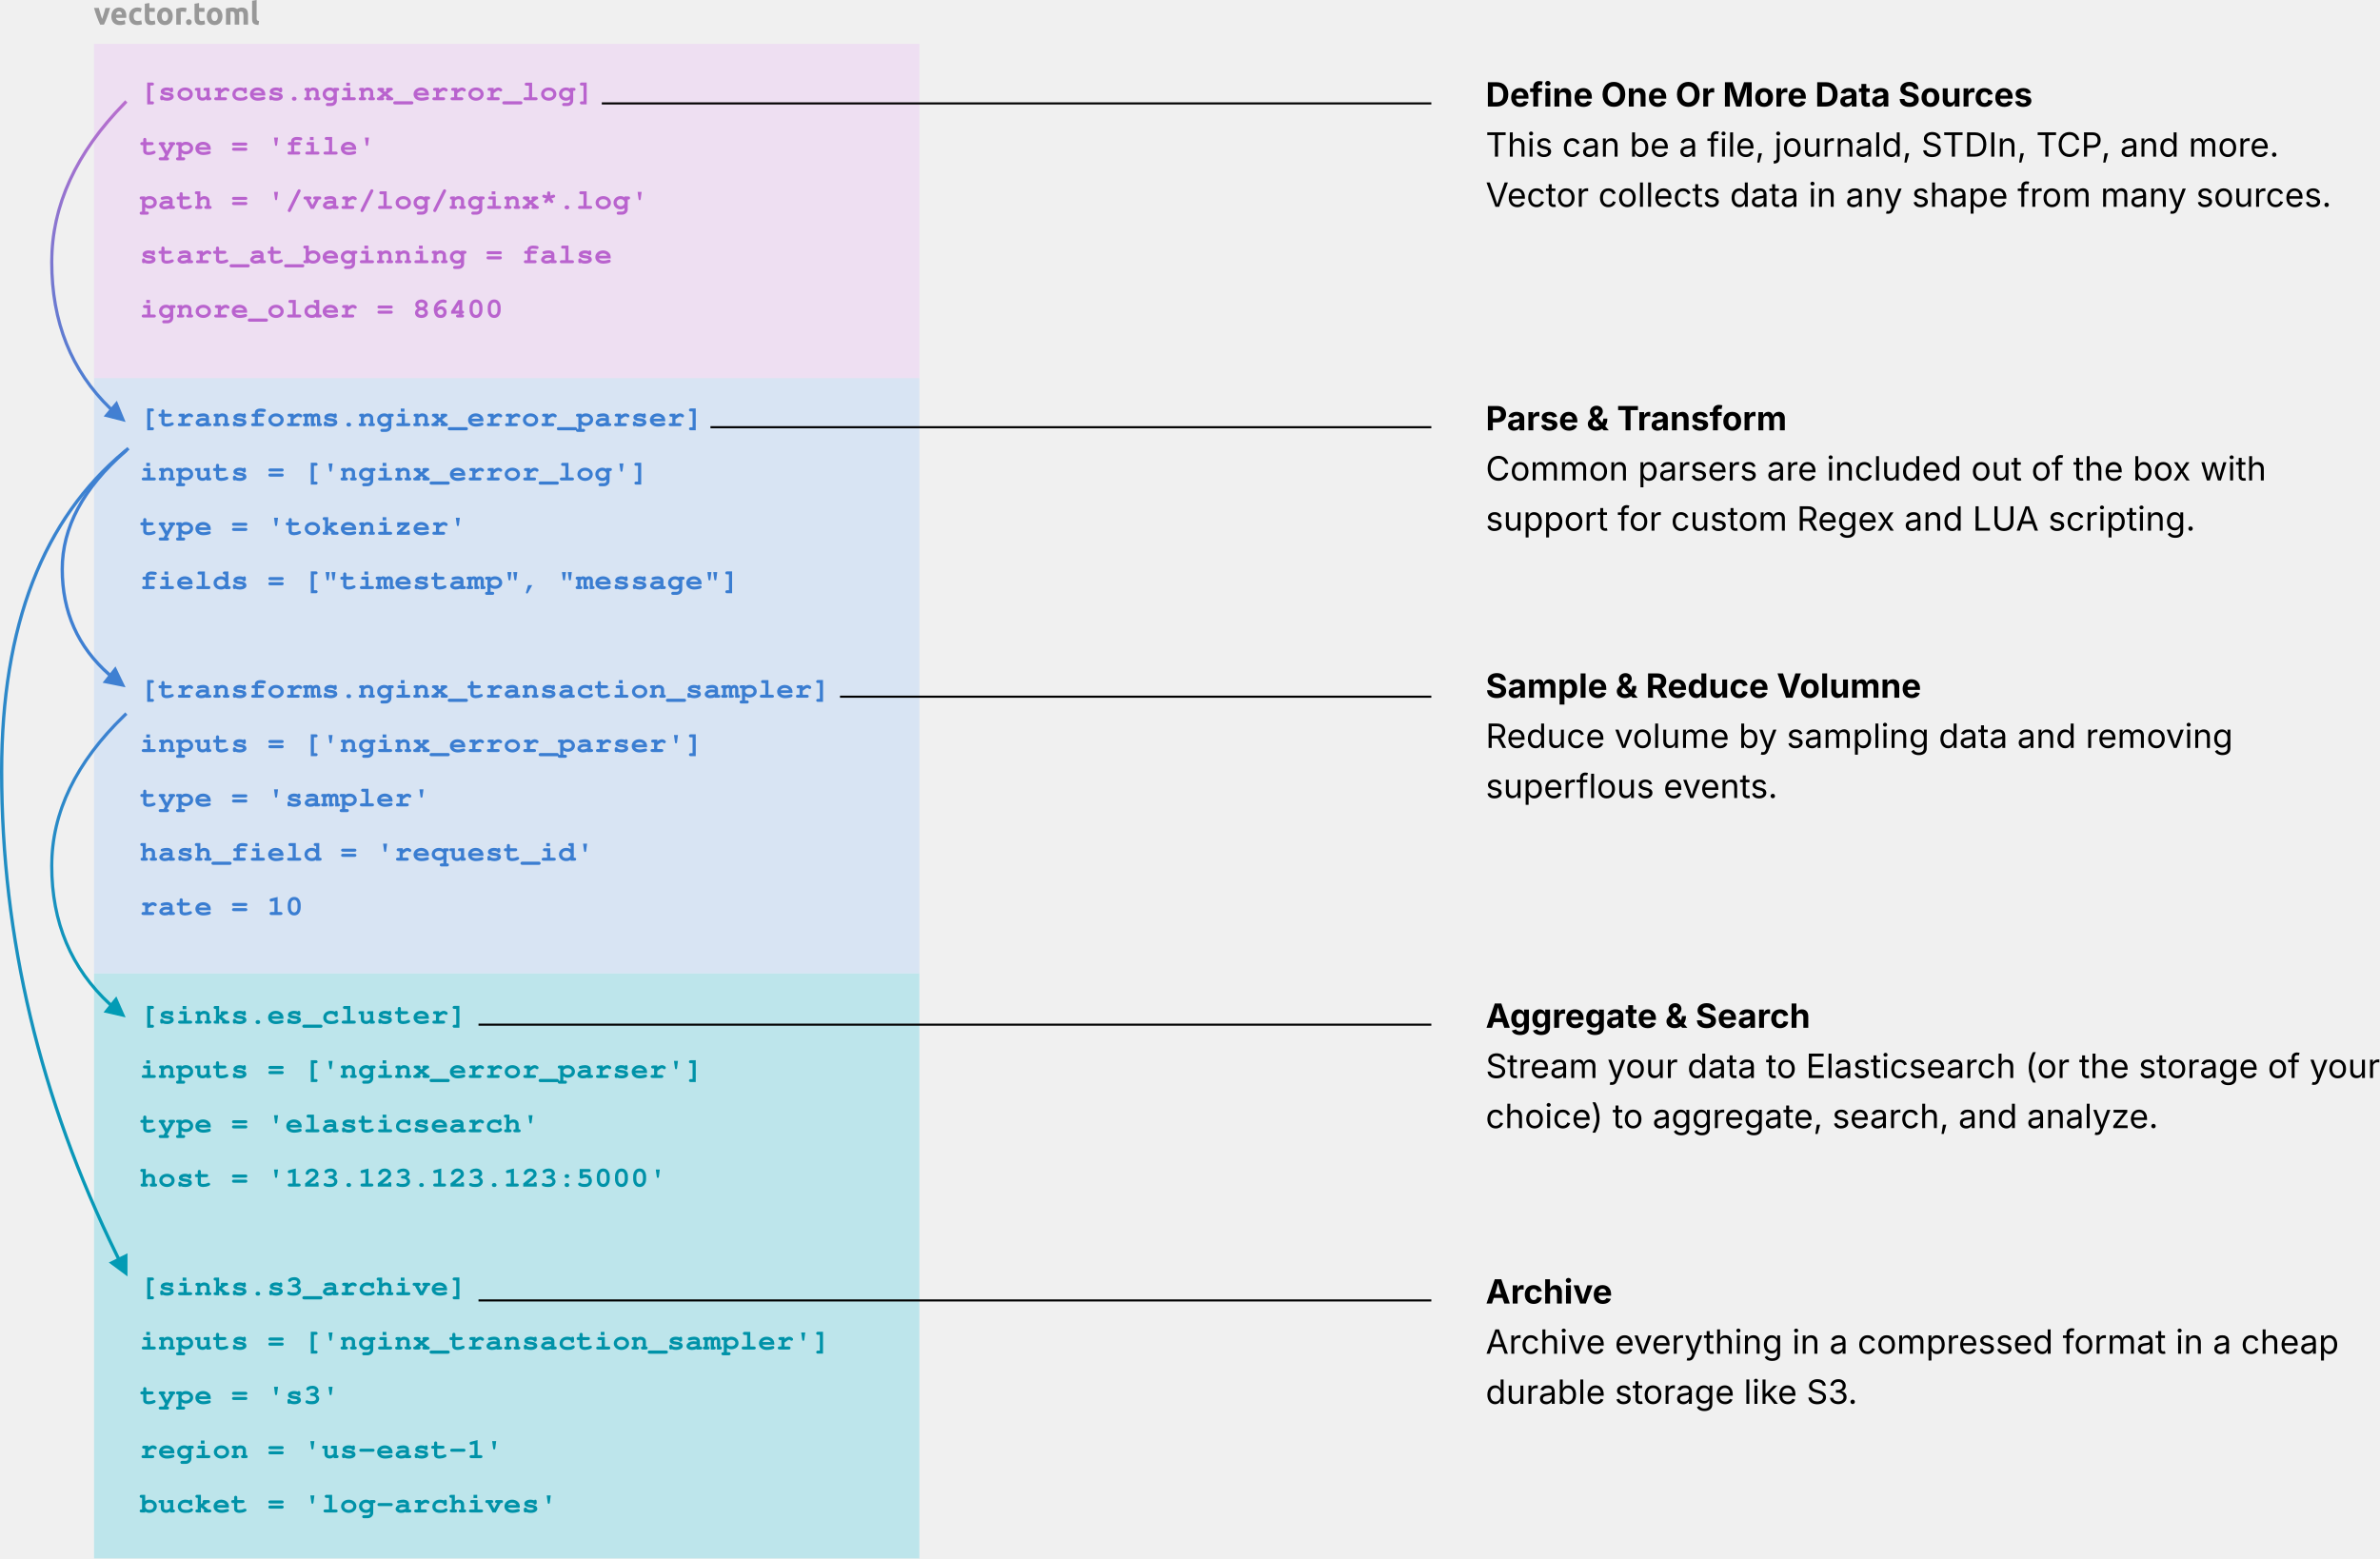
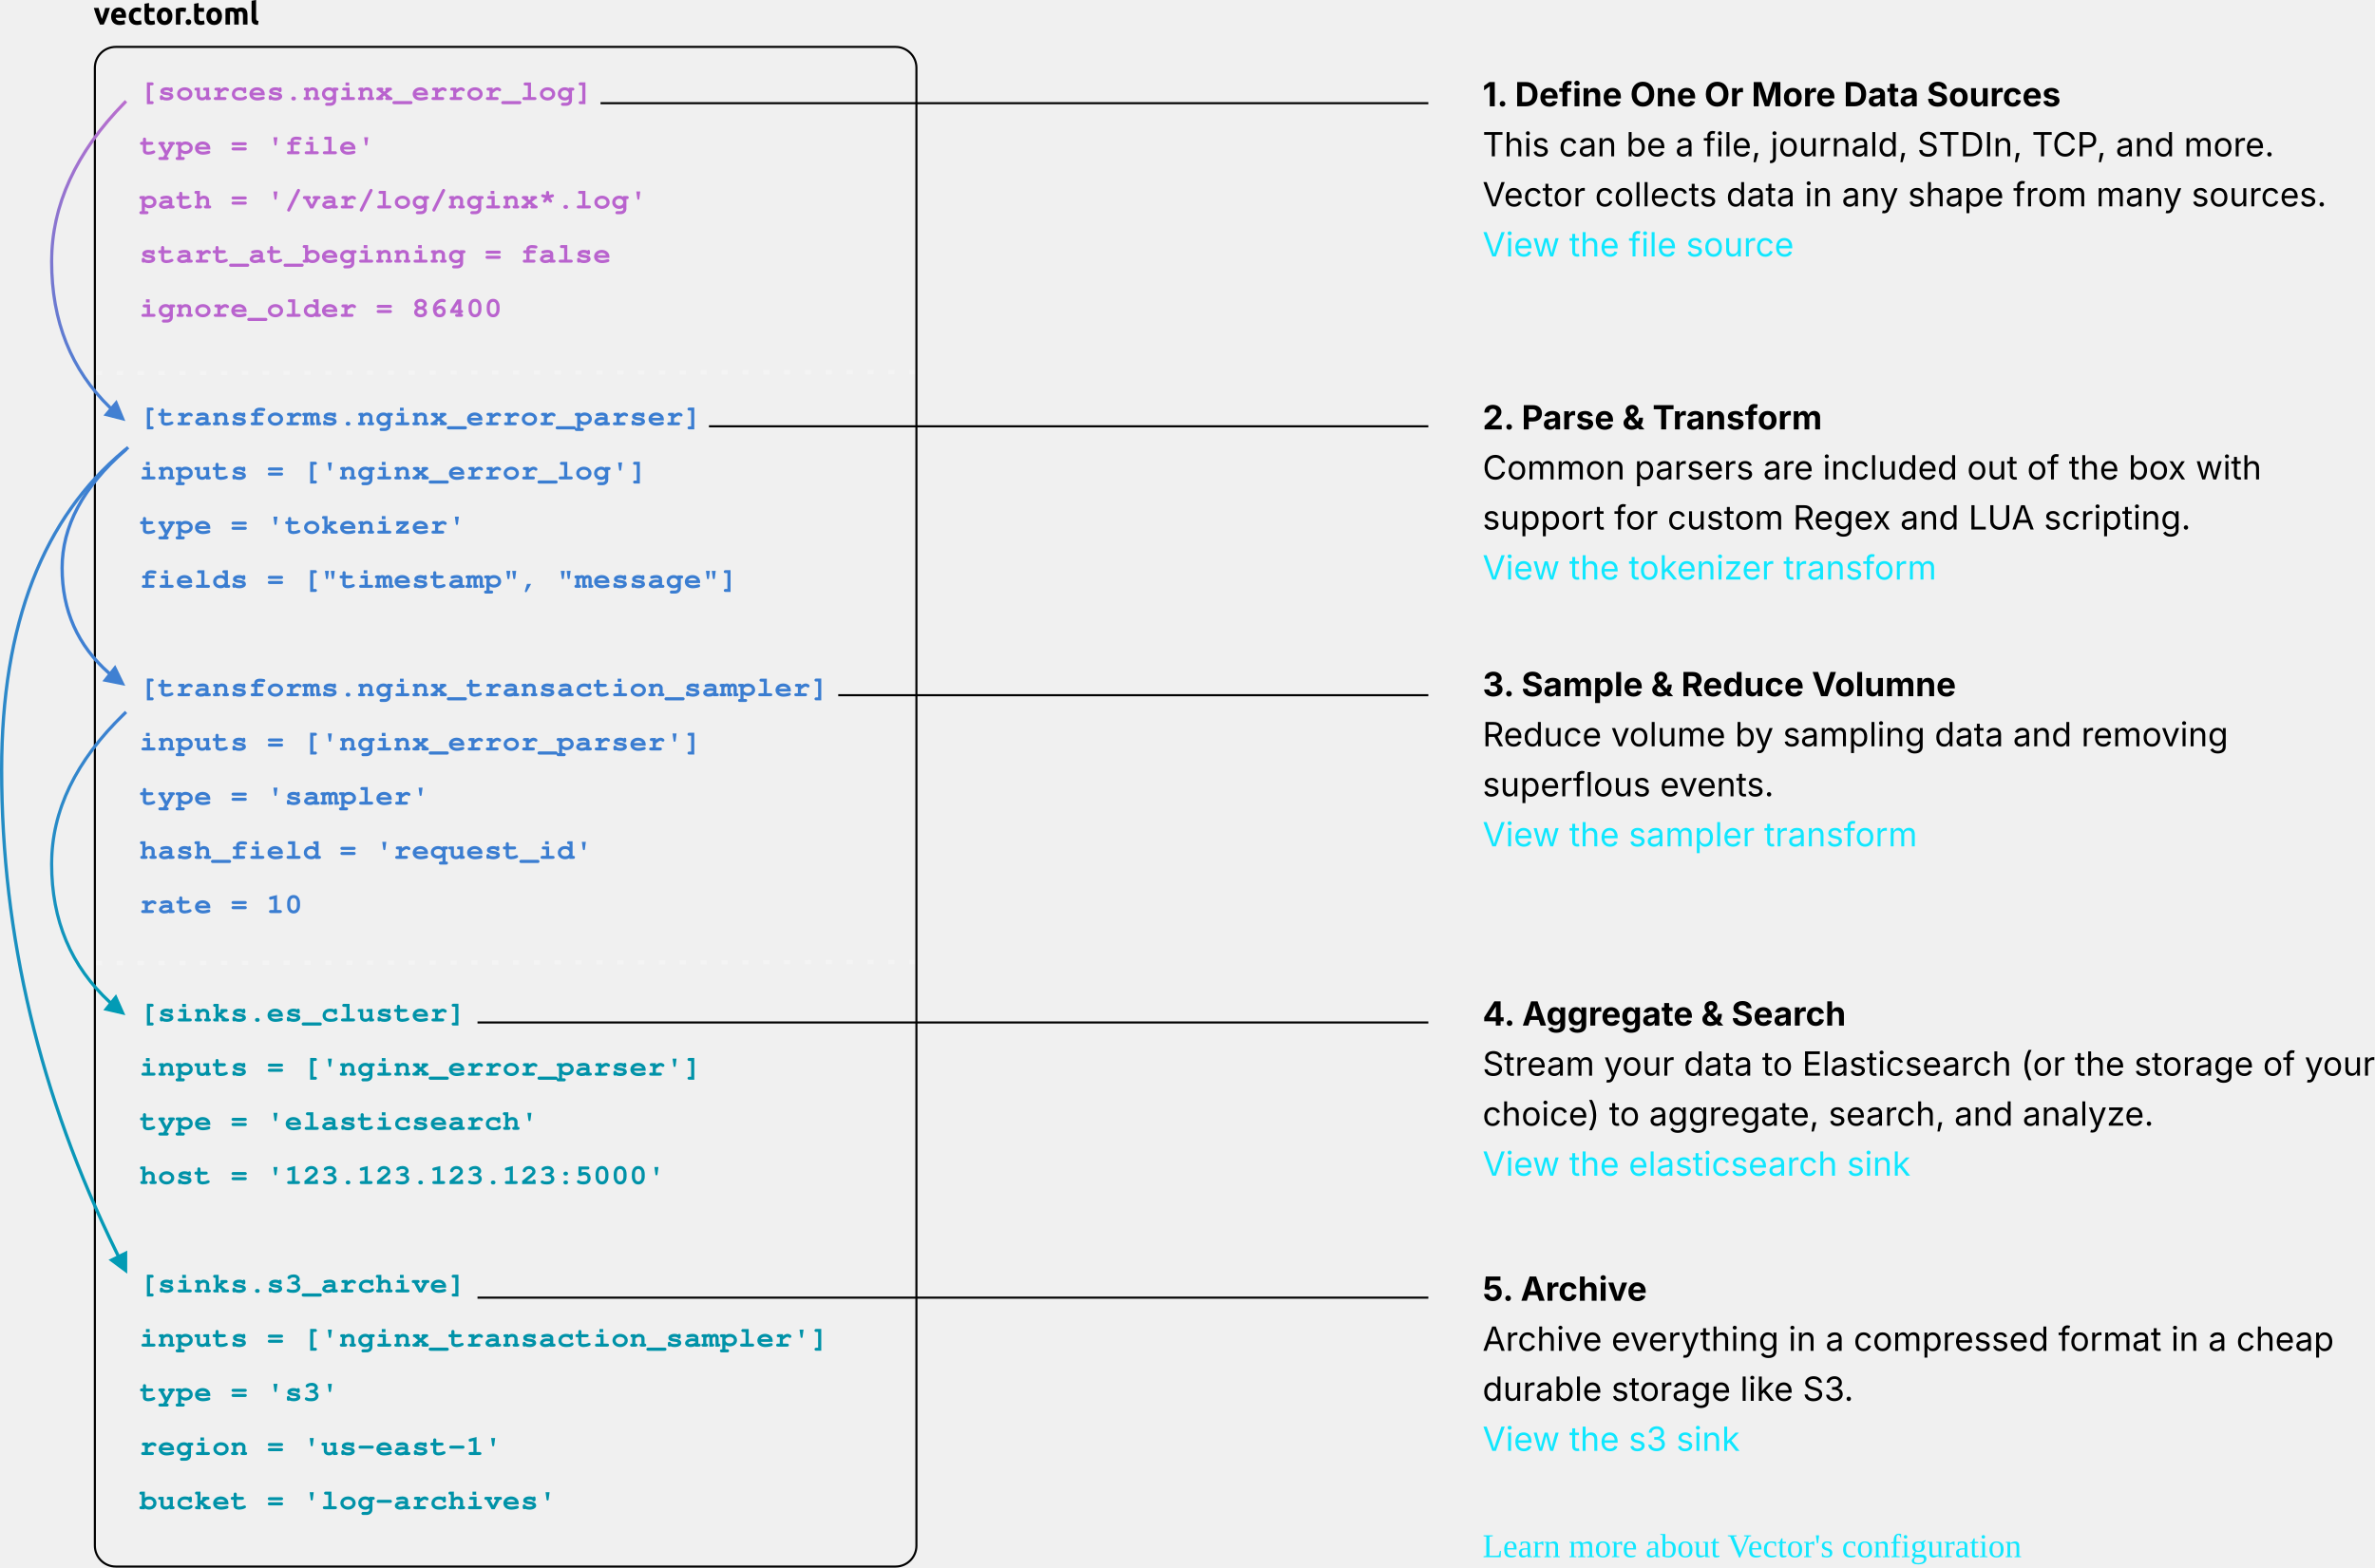
- <svg xmlns="http://www.w3.org/2000/svg" width="1139px" height="746px" viewBox="0 0 1139 746" version="1.1">
+ <svg xmlns="http://www.w3.org/2000/svg" width="1139px" height="752px" viewBox="0 0 1139 752" version="1.1">
  <defs>
-     <linearGradient x1="50%" y1="0%" x2="50%" y2="100%" id="configuration-line-1">
+     <linearGradient x1="50%" y1="0%" x2="50%" y2="100%" id="config-example-line-1">
      <stop stop-color="#B96ECE" offset="0%" />
      <stop stop-color="#3F80D2" offset="100%" />
    </linearGradient>
-     <linearGradient x1="50%" y1="0%" x2="50%" y2="100%" id="configuration-line-2">
+     <linearGradient x1="50%" y1="0%" x2="50%" y2="100%" id="config-example-line-2">
      <stop stop-color="#3F80D2" offset="0%" />
      <stop stop-color="#019BB4" offset="100%" />
    </linearGradient>
-     <linearGradient x1="50%" y1="0%" x2="50%" y2="100%" id="configuration-line-3">
+     <linearGradient x1="50%" y1="0%" x2="50%" y2="100%" id="config-example-line-3">
      <stop stop-color="#3F80D2" offset="0%" />
      <stop stop-color="#009CB4" offset="100%" />
    </linearGradient>
  </defs>
  <g id="Configuration" stroke="none" stroke-width="1" fill="none" fill-rule="evenodd">
    <g id="Custom-Preset-3" transform="translate(0, -16)">
      <g id="Configuration" transform="translate(0, 16)">
-         <rect id="Rectangle" fill-opacity="0.228" fill="#15C4DE" x="45" y="466" width="395" height="280" />
-         <rect id="Rectangle" fill-opacity="0.203" fill="#76B5FF" x="45" y="181" width="395" height="285" />
-         <rect id="Rectangle" fill-opacity="0.126" fill="#DF6BFF" x="45" y="21" width="395" height="160" />
+         <path d="M45.999,178.001 L46.001,180.001 L49.001,179.997 L48.999,177.997 L45.999,178.001 Z M55.999,177.989 L56.001,179.989 L59.001,179.985 L58.999,177.985 L55.999,177.989 Z M65.999,177.976 L66.001,179.976 L69.001,179.972 L68.999,177.972 L65.999,177.976 Z M75.999,177.963 L76.001,179.963 L79.001,179.959 L78.999,177.959 L75.999,177.963 Z M85.999,177.95 L86.001,179.95 L89.001,179.946 L88.999,177.946 L85.999,177.95 Z M95.999,177.938 L96.001,179.938 L99.001,179.934 L98.999,177.934 L95.999,177.938 Z M105.999,177.925 L106.001,179.925 L109.001,179.921 L108.999,177.921 L105.999,177.925 Z M115.999,177.912 L116.001,179.912 L119.001,179.908 L118.999,177.908 L115.999,177.912 Z M125.999,177.899 L126.001,179.899 L129.001,179.896 L128.999,177.896 L125.999,177.899 Z M135.999,177.887 L136.001,179.887 L139.001,179.883 L138.999,177.883 L135.999,177.887 Z M145.999,177.874 L146.001,179.874 L149.001,179.87 L148.999,177.87 L145.999,177.874 Z M155.999,177.861 L156.001,179.861 L159.001,179.857 L158.999,177.857 L155.999,177.861 Z M165.999,177.848 L166.001,179.848 L169.001,179.845 L168.999,177.845 L165.999,177.848 Z M175.999,177.836 L176.001,179.836 L179.001,179.832 L178.999,177.832 L175.999,177.836 Z M185.999,177.823 L186.001,179.823 L189.001,179.819 L188.999,177.819 L185.999,177.823 Z M195.999,177.81 L196.001,179.81 L199.001,179.806 L198.999,177.806 L195.999,177.81 Z M205.999,177.797 L206.001,179.797 L209.001,179.794 L208.999,177.794 L205.999,177.797 Z M215.999,177.785 L216.001,179.785 L219.001,179.781 L218.999,177.781 L215.999,177.785 Z M225.999,177.772 L226.001,179.772 L229.001,179.768 L228.999,177.768 L225.999,177.772 Z M235.999,177.759 L236.001,179.759 L239.001,179.755 L238.999,177.755 L235.999,177.759 Z M245.999,177.746 L246.001,179.746 L249.001,179.743 L248.999,177.743 L245.999,177.746 Z M255.999,177.734 L256.001,179.734 L259.001,179.73 L258.999,177.73 L255.999,177.734 Z M265.999,177.721 L266.001,179.721 L269.001,179.717 L268.999,177.717 L265.999,177.721 Z M275.999,177.708 L276.001,179.708 L279.001,179.704 L278.999,177.704 L275.999,177.708 Z M285.999,177.696 L286.001,179.696 L289.001,179.692 L288.999,177.692 L285.999,177.696 Z M295.999,177.683 L296.001,179.683 L299.001,179.679 L298.999,177.679 L295.999,177.683 Z M305.999,177.67 L306.001,179.67 L309.001,179.666 L308.999,177.666 L305.999,177.67 Z M315.999,177.657 L316.001,179.657 L319.001,179.654 L318.999,177.654 L315.999,177.657 Z M325.998,177.645 L326.001,179.645 L329.001,179.641 L328.998,177.641 L325.998,177.645 Z M335.998,177.632 L336.001,179.632 L339.001,179.628 L338.998,177.628 L335.998,177.632 Z M345.998,177.619 L346.001,179.619 L349.001,179.615 L348.998,177.615 L345.998,177.619 Z M355.998,177.606 L356.001,179.606 L359.001,179.603 L358.998,177.603 L355.998,177.606 Z M365.998,177.594 L366.001,179.594 L369.001,179.59 L368.998,177.59 L365.998,177.594 Z M375.998,177.581 L376.001,179.581 L379.001,179.577 L378.998,177.577 L375.998,177.581 Z M385.998,177.568 L386.001,179.568 L389.001,179.564 L388.998,177.564 L385.998,177.568 Z M395.998,177.555 L396.001,179.555 L399.001,179.552 L398.998,177.552 L395.998,177.555 Z M405.998,177.543 L406.001,179.543 L409.001,179.539 L408.998,177.539 L405.998,177.543 Z M415.998,177.53 L416.001,179.53 L419.001,179.526 L418.998,177.526 L415.998,177.53 Z M425.998,177.517 L426.001,179.517 L429.001,179.513 L428.998,177.513 L425.998,177.517 Z M435.998,177.504 L436.001,179.504 L439.001,179.501 L438.998,177.501 L435.998,177.504 Z" id="Line" fill-opacity="0.25" fill="#FFFFFF" fill-rule="nonzero" />
+         <path d="M45.999,461.001 L46.001,463.001 L49.001,462.997 L48.999,460.997 L45.999,461.001 Z M55.999,460.989 L56.001,462.989 L59.001,462.985 L58.999,460.985 L55.999,460.989 Z M65.999,460.976 L66.001,462.976 L69.001,462.972 L68.999,460.972 L65.999,460.976 Z M75.999,460.963 L76.001,462.963 L79.001,462.959 L78.999,460.959 L75.999,460.963 Z M85.999,460.95 L86.001,462.95 L89.001,462.946 L88.999,460.946 L85.999,460.95 Z M95.999,460.938 L96.001,462.938 L99.001,462.934 L98.999,460.934 L95.999,460.938 Z M105.999,460.925 L106.001,462.925 L109.001,462.921 L108.999,460.921 L105.999,460.925 Z M115.999,460.912 L116.001,462.912 L119.001,462.908 L118.999,460.908 L115.999,460.912 Z M125.999,460.899 L126.001,462.899 L129.001,462.896 L128.999,460.896 L125.999,460.899 Z M135.999,460.887 L136.001,462.887 L139.001,462.883 L138.999,460.883 L135.999,460.887 Z M145.999,460.874 L146.001,462.874 L149.001,462.87 L148.999,460.87 L145.999,460.874 Z M155.999,460.861 L156.001,462.861 L159.001,462.857 L158.999,460.857 L155.999,460.861 Z M165.999,460.848 L166.001,462.848 L169.001,462.845 L168.999,460.845 L165.999,460.848 Z M175.999,460.836 L176.001,462.836 L179.001,462.832 L178.999,460.832 L175.999,460.836 Z M185.999,460.823 L186.001,462.823 L189.001,462.819 L188.999,460.819 L185.999,460.823 Z M195.999,460.81 L196.001,462.81 L199.001,462.806 L198.999,460.806 L195.999,460.81 Z M205.999,460.797 L206.001,462.797 L209.001,462.794 L208.999,460.794 L205.999,460.797 Z M215.999,460.785 L216.001,462.785 L219.001,462.781 L218.999,460.781 L215.999,460.785 Z M225.999,460.772 L226.001,462.772 L229.001,462.768 L228.999,460.768 L225.999,460.772 Z M235.999,460.759 L236.001,462.759 L239.001,462.755 L238.999,460.755 L235.999,460.759 Z M245.999,460.746 L246.001,462.746 L249.001,462.743 L248.999,460.743 L245.999,460.746 Z M255.999,460.734 L256.001,462.734 L259.001,462.73 L258.999,460.73 L255.999,460.734 Z M265.999,460.721 L266.001,462.721 L269.001,462.717 L268.999,460.717 L265.999,460.721 Z M275.999,460.708 L276.001,462.708 L279.001,462.704 L278.999,460.704 L275.999,460.708 Z M285.999,460.696 L286.001,462.696 L289.001,462.692 L288.999,460.692 L285.999,460.696 Z M295.999,460.683 L296.001,462.683 L299.001,462.679 L298.999,460.679 L295.999,460.683 Z M305.999,460.67 L306.001,462.67 L309.001,462.666 L308.999,460.666 L305.999,460.67 Z M315.999,460.657 L316.001,462.657 L319.001,462.654 L318.999,460.654 L315.999,460.657 Z M325.998,460.645 L326.001,462.645 L329.001,462.641 L328.998,460.641 L325.998,460.645 Z M335.998,460.632 L336.001,462.632 L339.001,462.628 L338.998,460.628 L335.998,460.632 Z M345.998,460.619 L346.001,462.619 L349.001,462.615 L348.998,460.615 L345.998,460.619 Z M355.998,460.606 L356.001,462.606 L359.001,462.603 L358.998,460.603 L355.998,460.606 Z M365.998,460.594 L366.001,462.594 L369.001,462.59 L368.998,460.59 L365.998,460.594 Z M375.998,460.581 L376.001,462.581 L379.001,462.577 L378.998,460.577 L375.998,460.581 Z M385.998,460.568 L386.001,462.568 L389.001,462.564 L388.998,460.564 L385.998,460.568 Z M395.998,460.555 L396.001,462.555 L399.001,462.552 L398.998,460.552 L395.998,460.555 Z M405.998,460.543 L406.001,462.543 L409.001,462.539 L408.998,460.539 L405.998,460.543 Z M415.998,460.53 L416.001,462.53 L419.001,462.526 L418.998,460.526 L415.998,460.53 Z M425.998,460.517 L426.001,462.517 L429.001,462.513 L428.998,460.513 L425.998,460.517 Z M435.998,460.504 L436.001,462.504 L439.001,462.501 L438.998,460.501 L435.998,460.504 Z" id="Line-Copy" fill-opacity="0.25" fill="#FFFFFF" fill-rule="nonzero" />
+         <rect id="Rectangle" stroke="#000000" x="45.5" y="22.5" width="394" height="729" rx="10" />
        <polygon id="Line-6" fill="#000000" fill-rule="nonzero" transform="translate(512.5, 204.5) scale(1, -1) translate(-512.5, -204.5) " points="685 204 685 205 340 205 340 204" />
        <polygon id="Line-6" fill="#000000" fill-rule="nonzero" points="685 333 685 334 402 334 402 333" />
        <polygon id="Line-6" fill="#000000" fill-rule="nonzero" points="685 49 685 50 288 50 288 49" />
        <polygon id="Line-6" fill="#000000" fill-rule="nonzero" transform="translate(457, 490.5) scale(1, -1) translate(-457, -490.5) " points="685 490 685 491 229 491 229 490" />
        <polygon id="Line-6" fill="#000000" fill-rule="nonzero" points="685 622 685 623 229 623 229 622" />
-         <text id="Define-One-Or-More-D" class="config-section-description" font-family="SFProText-Bold, SF Pro Text" font-size="16" font-weight="bold" line-spacing="24" fill="#000000">
-           <tspan x="711" y="51">Define One Or More Data Sources</tspan>
-           <tspan x="711" y="75" font-family="SFProText-Regular, SF Pro Text" font-weight="normal">This can be a file, journald, STDIn, TCP, and more.</tspan>
-           <tspan x="711" y="99" font-family="SFProText-Regular, SF Pro Text" font-weight="normal">Vector collects data in any shape from many sources.</tspan>
+         <text id="Learn-more-about-Vec" font-size="16" font-weight="normal" fill="#10E7FF">
+           <a href="/docs/setup/configuration">
+             <tspan x="711" y="747">Learn more about Vector's configuration</tspan>
+           </a>
        </text>
-         <text id="Parse-&amp;-Transform-Co" class="config-section-description" font-family="SFProText-Bold, SF Pro Text" font-size="16" font-weight="bold" line-spacing="24" fill="#000000">
-           <tspan x="711" y="206">Parse &amp; Transform</tspan>
-           <tspan x="711" y="230" font-family="SFProText-Regular, SF Pro Text" font-weight="normal">Common parsers are included out of the box with </tspan>
-           <tspan x="711" y="254" font-family="SFProText-Regular, SF Pro Text" font-weight="normal">support for custom Regex and LUA scripting.</tspan>
+         <text id="1.-Define-One-Or-Mor" font-family="SFProText-Bold, SF Pro Text" font-size="16" font-weight="bold" line-spacing="24">
+           <tspan x="711" y="51" fill="#000000">1. Define One Or More Data Sources</tspan>
+           <tspan x="711" y="75" font-weight="normal" fill="#000000">This can be a file, journald, STDIn, TCP, and more.</tspan>
+           <tspan x="711" y="99" font-weight="normal" fill="#000000">Vector collects data in any shape from many sources.</tspan>
+           <a href="/docs/reference/sources/file">
+             <tspan x="711" y="123" font-weight="normal" fill="#10E7FF">View the file source</tspan>
+           </a>
        </text>
-         <text id="Sample-&amp;-Reduce-Volu" class="config-section-description" font-family="SFProText-Bold, SF Pro Text" font-size="16" font-weight="bold" line-spacing="24" fill="#000000">
-           <tspan x="711" y="334">Sample &amp; Reduce Volumne</tspan>
-           <tspan x="711" y="358" font-family="SFProText-Regular, SF Pro Text" font-weight="normal">Reduce volume by sampling data and removing </tspan>
-           <tspan x="711" y="382" font-family="SFProText-Regular, SF Pro Text" font-weight="normal">superflous events.</tspan>
+         <text id="2.-Parse-&amp;-Transform" font-family="SFProText-Bold, SF Pro Text" font-size="16" font-weight="bold" line-spacing="24">
+           <tspan x="711" y="206" fill="#000000">2. Parse &amp; Transform</tspan>
+           <tspan x="711" y="230" font-weight="normal" fill="#000000">Common parsers are included out of the box with </tspan>
+           <tspan x="711" y="254" font-weight="normal" fill="#000000">support for custom Regex and LUA scripting.</tspan>
+           <a href="/docs/reference/transforms/tokenizer">
+             <tspan x="711" y="278" font-weight="normal" fill="#10E7FF">View the tokenizer transform</tspan>
+           </a>
        </text>
-         <text id="Aggregate-&amp;-Search-S" class="config-section-description" font-family="SFProText-Bold, SF Pro Text" font-size="16" font-weight="bold" line-spacing="24" fill="#000000">
-           <tspan x="711" y="492">Aggregate &amp; Search</tspan>
-           <tspan x="711" y="516" font-family="SFProText-Regular, SF Pro Text" font-weight="normal">Stream your data to Elasticsearch (or the storage of your </tspan>
-           <tspan x="711" y="540" font-family="SFProText-Regular, SF Pro Text" font-weight="normal">choice) to aggregate, search, and analyze.</tspan>
+         <text id="3.-Sample-&amp;-Reduce-V" font-family="SFProText-Bold, SF Pro Text" font-size="16" font-weight="bold" line-spacing="24">
+           <tspan x="711" y="334" fill="#000000">3. Sample &amp; Reduce Volumne</tspan>
+           <tspan x="711" y="358" font-weight="normal" fill="#000000">Reduce volume by sampling data and removing </tspan>
+           <tspan x="711" y="382" font-weight="normal" fill="#000000">superflous events.</tspan>
+           <a href="/docs/reference/transforms/sampler">
+             <tspan x="711" y="406" font-weight="normal" fill="#10E7FF">View the sampler transform</tspan>
+           </a>
        </text>
-         <text id="Archive-Archive-ever" class="config-section-description" font-family="SFProText-Bold, SF Pro Text" font-size="16" font-weight="bold" line-spacing="24" fill="#000000">
-           <tspan x="711" y="624">Archive</tspan>
-           <tspan x="711" y="648" font-family="SFProText-Regular, SF Pro Text" font-weight="normal">Archive everything in a compressed format in a cheap </tspan>
-           <tspan x="711" y="672" font-family="SFProText-Regular, SF Pro Text" font-weight="normal">durable storage like S3.</tspan>
+         <text id="4.-Aggregate-&amp;-Searc" font-family="SFProText-Bold, SF Pro Text" font-size="16" font-weight="bold" line-spacing="24">
+           <tspan x="711" y="492" fill="#000000">4. Aggregate &amp; Search</tspan>
+           <tspan x="711" y="516" font-weight="normal" fill="#000000">Stream your data to Elasticsearch (or the storage of your </tspan>
+           <tspan x="711" y="540" font-weight="normal" fill="#000000">choice) to aggregate, search, and analyze.</tspan>
+           <a href="/docs/reference/sinks/elasticsearch">
+             <tspan x="711" y="564" font-weight="normal" fill="#10E7FF">View the elasticsearch sink</tspan>
+           </a>
+         </text>
+         <text id="5.-Archive-Archive-e" font-family="SFProText-Bold, SF Pro Text" font-size="16" font-weight="bold" line-spacing="24">
+           <tspan x="711" y="624" fill="#000000">5. Archive</tspan>
+           <tspan x="711" y="648" font-weight="normal" fill="#000000">Archive everything in a compressed format in a cheap </tspan>
+           <tspan x="711" y="672" font-weight="normal" fill="#000000">durable storage like S3.</tspan>
+           <a href="/docs/reference/sinks/s3">
+             <tspan x="711" y="696" font-weight="normal" fill="#10E7FF">View the s3 sink</tspan>
+           </a>
        </text>
        <text id="[sources.nginx_error" font-family="Courier-Bold, Courier" font-size="14" font-weight="bold" line-spacing="26" letter-spacing="0.3">
          <tspan x="67" y="48" fill="#B963CE">[sources.nginx_error_log]</tspan>
          <tspan x="67" y="74" fill="#B963CE">  type = 'file'</tspan>
          <tspan x="67" y="100" fill="#B963CE">  path = '/var/log/nginx*.log'</tspan>
          <tspan x="67" y="126" fill="#B963CE">  start_at_beginning = false</tspan>
          <tspan x="67" y="152" fill="#B963CE">  ignore_older = 86400</tspan>
          <tspan x="258.43" y="152" fill="#000000" />
          <tspan x="67" y="178" fill="#000000" />
          <tspan x="67" y="204" fill="#3A7DD1">[transforms.nginx_error_parser]</tspan>
          <tspan x="67" y="230" fill="#3A7DD1">  inputs = ['nginx_error_log']</tspan>
          <tspan x="67" y="256" fill="#3A7DD1">  type   = 'tokenizer'</tspan>
          <tspan x="67" y="282" fill="#3A7DD1">  fields = ["timestamp", "message"]</tspan>
          <tspan x="67" y="308" fill="#3A7DD1" />
          <tspan x="67" y="334" fill="#3A7DD1">[transforms.nginx_transaction_sampler]</tspan>
          <tspan x="67" y="360" fill="#3A7DD1">  inputs      = ['nginx_error_parser']</tspan>
          <tspan x="67" y="386" fill="#3A7DD1">  type        = 'sampler'</tspan>
          <tspan x="67" y="412" fill="#3A7DD1">  hash_field  = 'request_id'</tspan>
          <tspan x="67" y="438" fill="#3A7DD1">  rate        = 10</tspan>
          <tspan x="223.625" y="438" fill="#000000" />
          <tspan x="67" y="464" fill="#000000" />
          <tspan x="67" y="490" fill="#0092A8">[sinks.es_cluster]</tspan>
          <tspan x="67" y="516" fill="#0092A8">  inputs = ['nginx_error_parser']</tspan>
          <tspan x="67" y="542" fill="#0092A8">  type   = 'elasticsearch'</tspan>
          <tspan x="67" y="568" fill="#0092A8">  host   = '123.123.123.123:5000'</tspan>
          <tspan x="67" y="594" fill="#0092A8" />
          <tspan x="67" y="620" fill="#0092A8">[sinks.s3_archive]</tspan>
          <tspan x="67" y="646" fill="#0092A8">  inputs = ['nginx_transaction_sampler']</tspan>
          <tspan x="67" y="672" fill="#0092A8">  type   = 's3'</tspan>
          <tspan x="67" y="698" fill="#0092A8">  region = 'us-east-1'</tspan>
          <tspan x="67" y="724" fill="#0092A8">  bucket = 'log-archives'</tspan>
        </text>
-         <path d="M59.922,48 L61,49.105 L60.458,49.654 C37.158,73.298 25.528,98.56 25.528,125.466 C25.528,153.858 34.779,177.002 53.289,194.95 L55.918,191.827 L60.113,202 L49.614,199.318 L52.293,196.135 C33.434,177.878 24,154.304 24,125.466 C24,98.391 35.572,72.983 58.676,49.268 L59.38,48.55 L59.922,48 Z" id="Line-7" fill="url(#configuration-line-1)" fill-rule="nonzero" />
+         <path d="M59.922,48 L61,49.105 L60.458,49.654 C37.158,73.298 25.528,98.56 25.528,125.466 C25.528,153.858 34.779,177.002 53.289,194.95 L55.918,191.827 L60.113,202 L49.614,199.318 L52.293,196.135 C33.434,177.878 24,154.304 24,125.466 C24,98.391 35.572,72.983 58.676,49.268 L59.38,48.55 L59.922,48 Z" id="Line-7" fill="url(#config-example-line-1)" fill-rule="nonzero" />
        <path d="M59.95,215 L61,216.172 L60.407,216.691 C40.505,234.107 30.584,252.693 30.584,272.472 C30.584,292.654 37.951,309.224 52.705,322.238 L55.272,318.989 L60.09,329 L49.098,326.804 L51.728,323.474 C36.583,310.152 29,293.133 29,272.472 C29,252.407 38.937,233.592 58.754,216.05 L59.357,215.519 L59.95,215 Z" id="Line-7" fill="#3F80D2" fill-rule="nonzero" />
-         <path d="M60.994,214 L62,215.206 L61.389,215.702 C21.527,248.101 1.582,299.298 1.582,369.359 C1.582,448.668 19.889,525.643 56.506,600.29 L57.248,601.795 L61.018,599.941 L61.004,611 L52.049,604.354 L55.832,602.492 L55.082,600.97 C18.362,526.113 0,448.907 0,369.359 C0,299.57 19.718,248.257 59.182,215.484 L60.384,214.496 L60.994,214 Z" id="Line-7" fill="url(#configuration-line-2)" fill-rule="nonzero" />
-         <path d="M59.95,341 L61,342.131 L60.444,342.666 C37.151,365.065 25.528,388.991 25.528,414.468 C25.528,441.281 34.722,463.152 53.125,480.134 L55.676,476.951 L60.117,487 L49.556,484.588 L52.157,481.342 C33.391,464.052 24,441.743 24,414.468 C24,388.789 35.579,364.697 58.691,342.215 L59.395,341.534 L59.95,341 Z" id="Line-7" fill="url(#configuration-line-3)" fill-rule="nonzero" />
-         <path d="M47.946,11.787 C47.453,10.775 46.952,9.59 46.444,8.233 C45.936,6.876 45.455,5.397 45,3.797 L47.293,3.797 C47.39,4.192 47.504,4.62 47.634,5.081 C47.765,5.542 47.9,6.008 48.041,6.478 C48.181,6.949 48.321,7.408 48.462,7.853 C48.602,8.299 48.74,8.704 48.875,9.068 C49.001,8.704 49.137,8.299 49.282,7.853 C49.427,7.408 49.57,6.949 49.71,6.478 C49.85,6.008 49.986,5.542 50.116,5.081 C50.247,4.62 50.361,4.192 50.457,3.797 L52.692,3.797 C52.238,5.397 51.756,6.876 51.248,8.233 C50.74,9.59 50.24,10.775 49.746,11.787 L47.946,11.787 Z M53.288,7.853 C53.288,7.144 53.392,6.524 53.6,5.992 C53.808,5.461 54.081,5.018 54.42,4.663 C54.758,4.309 55.148,4.041 55.588,3.858 C56.028,3.676 56.481,3.585 56.945,3.585 C58.029,3.585 58.885,3.932 59.514,4.625 C60.143,5.319 60.457,6.339 60.457,7.686 C60.457,7.818 60.453,7.962 60.443,8.119 C60.433,8.276 60.424,8.415 60.414,8.537 L55.508,8.537 C55.557,9.003 55.765,9.372 56.132,9.646 C56.5,9.919 56.993,10.056 57.613,10.056 C58.009,10.056 58.399,10.018 58.781,9.942 C59.163,9.866 59.475,9.772 59.717,9.661 L60.008,11.499 C59.891,11.559 59.737,11.62 59.543,11.681 C59.35,11.742 59.134,11.795 58.897,11.841 C58.66,11.886 58.406,11.924 58.135,11.954 C57.864,11.985 57.593,12 57.322,12 C56.635,12 56.038,11.894 55.53,11.681 C55.022,11.468 54.601,11.177 54.267,10.808 C53.933,10.438 53.687,10 53.527,9.494 C53.367,8.987 53.288,8.441 53.288,7.853 Z M58.367,6.987 C58.358,6.795 58.326,6.608 58.273,6.425 C58.22,6.243 58.138,6.081 58.026,5.939 C57.915,5.797 57.775,5.681 57.605,5.59 C57.436,5.499 57.226,5.453 56.974,5.453 C56.732,5.453 56.524,5.496 56.35,5.582 C56.176,5.668 56.031,5.782 55.915,5.924 C55.798,6.066 55.709,6.23 55.646,6.418 C55.583,6.605 55.537,6.795 55.508,6.987 L58.367,6.987 Z M61.764,7.792 C61.764,7.215 61.853,6.671 62.032,6.159 C62.211,5.648 62.47,5.203 62.809,4.823 C63.147,4.443 63.559,4.142 64.042,3.919 C64.526,3.696 65.078,3.585 65.697,3.585 C66.103,3.585 66.476,3.623 66.815,3.699 C67.153,3.775 67.482,3.884 67.802,4.025 L67.352,5.833 C67.148,5.752 66.926,5.681 66.684,5.62 C66.442,5.559 66.171,5.529 65.871,5.529 C65.233,5.529 64.756,5.737 64.442,6.152 C64.127,6.567 63.97,7.114 63.97,7.792 C63.97,8.511 64.117,9.068 64.413,9.463 C64.708,9.858 65.223,10.056 65.958,10.056 C66.22,10.056 66.5,10.03 66.8,9.98 C67.1,9.929 67.376,9.848 67.627,9.737 L67.932,11.59 C67.681,11.701 67.366,11.797 66.989,11.878 C66.611,11.959 66.195,12 65.741,12 C65.044,12 64.444,11.891 63.941,11.673 C63.438,11.456 63.024,11.159 62.7,10.785 C62.376,10.41 62.139,9.967 61.989,9.456 C61.839,8.944 61.764,8.39 61.764,7.792 Z M69.311,1.808 L71.474,1.443 L71.474,3.797 L74.072,3.797 L74.072,5.681 L71.474,5.681 L71.474,8.491 C71.474,8.967 71.553,9.347 71.713,9.63 C71.873,9.914 72.194,10.056 72.678,10.056 C72.911,10.056 73.15,10.033 73.397,9.987 C73.643,9.942 73.868,9.878 74.072,9.797 L74.376,11.559 C74.115,11.671 73.825,11.767 73.506,11.848 C73.186,11.929 72.794,11.97 72.33,11.97 C71.74,11.97 71.251,11.886 70.864,11.719 C70.477,11.552 70.167,11.319 69.935,11.02 C69.703,10.722 69.541,10.359 69.449,9.934 C69.357,9.509 69.311,9.038 69.311,8.522 L69.311,1.808 Z M82.678,7.777 C82.678,8.405 82.591,8.98 82.417,9.501 C82.243,10.023 81.991,10.468 81.663,10.838 C81.334,11.208 80.939,11.494 80.48,11.696 C80.02,11.899 79.505,12 78.934,12 C78.373,12 77.862,11.899 77.403,11.696 C76.943,11.494 76.549,11.208 76.22,10.838 C75.891,10.468 75.634,10.023 75.45,9.501 C75.267,8.98 75.175,8.405 75.175,7.777 C75.175,7.149 75.269,6.577 75.458,6.061 C75.646,5.544 75.908,5.104 76.242,4.739 C76.575,4.375 76.972,4.091 77.432,3.889 C77.891,3.686 78.392,3.585 78.934,3.585 C79.485,3.585 79.991,3.686 80.451,3.889 C80.91,4.091 81.304,4.375 81.633,4.739 C81.962,5.104 82.219,5.544 82.403,6.061 C82.587,6.577 82.678,7.149 82.678,7.777 Z M80.472,7.777 C80.472,7.078 80.339,6.529 80.073,6.129 C79.807,5.729 79.427,5.529 78.934,5.529 C78.44,5.529 78.058,5.729 77.787,6.129 C77.516,6.529 77.381,7.078 77.381,7.777 C77.381,8.476 77.516,9.03 77.787,9.441 C78.058,9.851 78.44,10.056 78.934,10.056 C79.427,10.056 79.807,9.851 80.073,9.441 C80.339,9.03 80.472,8.476 80.472,7.777 Z M88.949,5.803 C88.755,5.752 88.528,5.699 88.266,5.643 C88.005,5.587 87.725,5.559 87.425,5.559 C87.289,5.559 87.127,5.572 86.938,5.597 C86.75,5.623 86.607,5.651 86.51,5.681 L86.51,11.787 L84.348,11.787 L84.348,4.223 C84.735,4.081 85.192,3.947 85.719,3.82 C86.247,3.694 86.834,3.63 87.483,3.63 C87.599,3.63 87.739,3.638 87.904,3.653 C88.068,3.668 88.233,3.689 88.397,3.714 C88.562,3.739 88.726,3.77 88.891,3.805 C89.055,3.841 89.195,3.884 89.311,3.934 L88.949,5.803 Z M91.721,10.587 C91.721,11.043 91.583,11.39 91.307,11.628 C91.031,11.866 90.719,11.985 90.371,11.985 C90.023,11.985 89.711,11.866 89.435,11.628 C89.159,11.39 89.021,11.043 89.021,10.587 C89.021,10.132 89.159,9.785 89.435,9.547 C89.711,9.309 90.023,9.19 90.371,9.19 C90.719,9.19 91.031,9.309 91.307,9.547 C91.583,9.785 91.721,10.132 91.721,10.587 Z M93.1,1.808 L95.262,1.443 L95.262,3.797 L97.86,3.797 L97.86,5.681 L95.262,5.681 L95.262,8.491 C95.262,8.967 95.342,9.347 95.502,9.63 C95.661,9.914 95.983,10.056 96.467,10.056 C96.699,10.056 96.939,10.033 97.185,9.987 C97.432,9.942 97.657,9.878 97.86,9.797 L98.165,11.559 C97.904,11.671 97.613,11.767 97.294,11.848 C96.975,11.929 96.583,11.97 96.119,11.97 C95.528,11.97 95.04,11.886 94.653,11.719 C94.266,11.552 93.956,11.319 93.724,11.02 C93.491,10.722 93.329,10.359 93.237,9.934 C93.146,9.509 93.1,9.038 93.1,8.522 L93.1,1.808 Z M106.467,7.777 C106.467,8.405 106.38,8.98 106.206,9.501 C106.032,10.023 105.78,10.468 105.451,10.838 C105.122,11.208 104.728,11.494 104.268,11.696 C103.809,11.899 103.293,12 102.722,12 C102.161,12 101.651,11.899 101.191,11.696 C100.732,11.494 100.337,11.208 100.008,10.838 C99.679,10.468 99.423,10.023 99.239,9.501 C99.055,8.98 98.963,8.405 98.963,7.777 C98.963,7.149 99.058,6.577 99.246,6.061 C99.435,5.544 99.696,5.104 100.03,4.739 C100.364,4.375 100.761,4.091 101.22,3.889 C101.68,3.686 102.181,3.585 102.722,3.585 C103.274,3.585 103.779,3.686 104.239,3.889 C104.699,4.091 105.093,4.375 105.422,4.739 C105.751,5.104 106.007,5.544 106.191,6.061 C106.375,6.577 106.467,7.149 106.467,7.777 Z M104.261,7.777 C104.261,7.078 104.128,6.529 103.862,6.129 C103.596,5.729 103.216,5.529 102.722,5.529 C102.229,5.529 101.847,5.729 101.576,6.129 C101.305,6.529 101.169,7.078 101.169,7.777 C101.169,8.476 101.305,9.03 101.576,9.441 C101.847,9.851 102.229,10.056 102.722,10.056 C103.216,10.056 103.596,9.851 103.862,9.441 C104.128,9.03 104.261,8.476 104.261,7.777 Z M112.331,7.549 C112.331,6.82 112.241,6.304 112.062,6 C111.883,5.696 111.576,5.544 111.141,5.544 C111.005,5.544 110.865,5.552 110.72,5.567 C110.574,5.582 110.434,5.6 110.299,5.62 L110.299,11.787 L108.136,11.787 L108.136,4.071 C108.32,4.02 108.535,3.967 108.782,3.911 C109.029,3.856 109.29,3.805 109.566,3.759 C109.842,3.714 110.125,3.678 110.415,3.653 C110.705,3.628 110.991,3.615 111.271,3.615 C111.823,3.615 112.27,3.689 112.614,3.835 C112.957,3.982 113.24,4.157 113.463,4.359 C113.772,4.127 114.128,3.944 114.53,3.813 C114.931,3.681 115.301,3.615 115.64,3.615 C116.249,3.615 116.75,3.704 117.142,3.881 C117.534,4.058 117.846,4.309 118.078,4.633 C118.31,4.957 118.47,5.342 118.557,5.787 C118.644,6.233 118.688,6.729 118.688,7.276 L118.688,11.787 L116.525,11.787 L116.525,7.549 C116.525,6.82 116.436,6.304 116.257,6 C116.078,5.696 115.771,5.544 115.335,5.544 C115.219,5.544 115.057,5.575 114.849,5.635 C114.641,5.696 114.469,5.772 114.334,5.863 C114.401,6.096 114.445,6.342 114.464,6.6 C114.484,6.858 114.493,7.134 114.493,7.428 L114.493,11.787 L112.331,11.787 L112.331,7.549 Z M123.695,11.939 C123.066,11.929 122.556,11.858 122.164,11.727 C121.772,11.595 121.462,11.41 121.235,11.172 C121.008,10.934 120.853,10.646 120.771,10.306 C120.688,9.967 120.647,9.585 120.647,9.159 L120.647,0.365 L122.81,0 L122.81,8.704 C122.81,8.906 122.824,9.089 122.853,9.251 C122.882,9.413 122.938,9.549 123.02,9.661 C123.103,9.772 123.221,9.863 123.376,9.934 C123.531,10.005 123.739,10.051 124,10.071 L123.695,11.939 Z" id="vector.toml" fill-opacity="0.369" fill="#000000" fill-rule="nonzero" />
+         <path d="M60.994,214 L62,215.206 L61.389,215.702 C21.527,248.101 1.582,299.298 1.582,369.359 C1.582,448.668 19.889,525.643 56.506,600.29 L57.248,601.795 L61.018,599.941 L61.004,611 L52.049,604.354 L55.832,602.492 L55.082,600.97 C18.362,526.113 0,448.907 0,369.359 C0,299.57 19.718,248.257 59.182,215.484 L60.384,214.496 L60.994,214 Z" id="Line-7" fill="url(#config-example-line-2)" fill-rule="nonzero" />
+         <path d="M59.95,341 L61,342.131 L60.444,342.666 C37.151,365.065 25.528,388.991 25.528,414.468 C25.528,441.281 34.722,463.152 53.125,480.134 L55.676,476.951 L60.117,487 L49.556,484.588 L52.157,481.342 C33.391,464.052 24,441.743 24,414.468 C24,388.789 35.579,364.697 58.691,342.215 L59.395,341.534 L59.95,341 Z" id="Line-7" fill="url(#config-example-line-3)" fill-rule="nonzero" />
+         <path d="M47.946,11.787 C47.453,10.775 46.952,9.59 46.444,8.233 C45.936,6.876 45.455,5.397 45,3.797 L47.293,3.797 C47.39,4.192 47.504,4.62 47.634,5.081 C47.765,5.542 47.9,6.008 48.041,6.478 C48.181,6.949 48.321,7.408 48.462,7.853 C48.602,8.299 48.74,8.704 48.875,9.068 C49.001,8.704 49.137,8.299 49.282,7.853 C49.427,7.408 49.57,6.949 49.71,6.478 C49.85,6.008 49.986,5.542 50.116,5.081 C50.247,4.62 50.361,4.192 50.457,3.797 L52.692,3.797 C52.238,5.397 51.756,6.876 51.248,8.233 C50.74,9.59 50.24,10.775 49.746,11.787 L47.946,11.787 Z M53.288,7.853 C53.288,7.144 53.392,6.524 53.6,5.992 C53.808,5.461 54.081,5.018 54.42,4.663 C54.758,4.309 55.148,4.041 55.588,3.858 C56.028,3.676 56.481,3.585 56.945,3.585 C58.029,3.585 58.885,3.932 59.514,4.625 C60.143,5.319 60.457,6.339 60.457,7.686 C60.457,7.818 60.453,7.962 60.443,8.119 C60.433,8.276 60.424,8.415 60.414,8.537 L55.508,8.537 C55.557,9.003 55.765,9.372 56.132,9.646 C56.5,9.919 56.993,10.056 57.613,10.056 C58.009,10.056 58.399,10.018 58.781,9.942 C59.163,9.866 59.475,9.772 59.717,9.661 L60.008,11.499 C59.891,11.559 59.737,11.62 59.543,11.681 C59.35,11.742 59.134,11.795 58.897,11.841 C58.66,11.886 58.406,11.924 58.135,11.954 C57.864,11.985 57.593,12 57.322,12 C56.635,12 56.038,11.894 55.53,11.681 C55.022,11.468 54.601,11.177 54.267,10.808 C53.933,10.438 53.687,10 53.527,9.494 C53.367,8.987 53.288,8.441 53.288,7.853 Z M58.367,6.987 C58.358,6.795 58.326,6.608 58.273,6.425 C58.22,6.243 58.138,6.081 58.026,5.939 C57.915,5.797 57.775,5.681 57.605,5.59 C57.436,5.499 57.226,5.453 56.974,5.453 C56.732,5.453 56.524,5.496 56.35,5.582 C56.176,5.668 56.031,5.782 55.915,5.924 C55.798,6.066 55.709,6.23 55.646,6.418 C55.583,6.605 55.537,6.795 55.508,6.987 L58.367,6.987 Z M61.764,7.792 C61.764,7.215 61.853,6.671 62.032,6.159 C62.211,5.648 62.47,5.203 62.809,4.823 C63.147,4.443 63.559,4.142 64.042,3.919 C64.526,3.696 65.078,3.585 65.697,3.585 C66.103,3.585 66.476,3.623 66.815,3.699 C67.153,3.775 67.482,3.884 67.802,4.025 L67.352,5.833 C67.148,5.752 66.926,5.681 66.684,5.62 C66.442,5.559 66.171,5.529 65.871,5.529 C65.233,5.529 64.756,5.737 64.442,6.152 C64.127,6.567 63.97,7.114 63.97,7.792 C63.97,8.511 64.117,9.068 64.413,9.463 C64.708,9.858 65.223,10.056 65.958,10.056 C66.22,10.056 66.5,10.03 66.8,9.98 C67.1,9.929 67.376,9.848 67.627,9.737 L67.932,11.59 C67.681,11.701 67.366,11.797 66.989,11.878 C66.611,11.959 66.195,12 65.741,12 C65.044,12 64.444,11.891 63.941,11.673 C63.438,11.456 63.024,11.159 62.7,10.785 C62.376,10.41 62.139,9.967 61.989,9.456 C61.839,8.944 61.764,8.39 61.764,7.792 Z M69.311,1.808 L71.474,1.443 L71.474,3.797 L74.072,3.797 L74.072,5.681 L71.474,5.681 L71.474,8.491 C71.474,8.967 71.553,9.347 71.713,9.63 C71.873,9.914 72.194,10.056 72.678,10.056 C72.911,10.056 73.15,10.033 73.397,9.987 C73.643,9.942 73.868,9.878 74.072,9.797 L74.376,11.559 C74.115,11.671 73.825,11.767 73.506,11.848 C73.186,11.929 72.794,11.97 72.33,11.97 C71.74,11.97 71.251,11.886 70.864,11.719 C70.477,11.552 70.167,11.319 69.935,11.02 C69.703,10.722 69.541,10.359 69.449,9.934 C69.357,9.509 69.311,9.038 69.311,8.522 L69.311,1.808 Z M82.678,7.777 C82.678,8.405 82.591,8.98 82.417,9.501 C82.243,10.023 81.991,10.468 81.663,10.838 C81.334,11.208 80.939,11.494 80.48,11.696 C80.02,11.899 79.505,12 78.934,12 C78.373,12 77.862,11.899 77.403,11.696 C76.943,11.494 76.549,11.208 76.22,10.838 C75.891,10.468 75.634,10.023 75.45,9.501 C75.267,8.98 75.175,8.405 75.175,7.777 C75.175,7.149 75.269,6.577 75.458,6.061 C75.646,5.544 75.908,5.104 76.242,4.739 C76.575,4.375 76.972,4.091 77.432,3.889 C77.891,3.686 78.392,3.585 78.934,3.585 C79.485,3.585 79.991,3.686 80.451,3.889 C80.91,4.091 81.304,4.375 81.633,4.739 C81.962,5.104 82.219,5.544 82.403,6.061 C82.587,6.577 82.678,7.149 82.678,7.777 Z M80.472,7.777 C80.472,7.078 80.339,6.529 80.073,6.129 C79.807,5.729 79.427,5.529 78.934,5.529 C78.44,5.529 78.058,5.729 77.787,6.129 C77.516,6.529 77.381,7.078 77.381,7.777 C77.381,8.476 77.516,9.03 77.787,9.441 C78.058,9.851 78.44,10.056 78.934,10.056 C79.427,10.056 79.807,9.851 80.073,9.441 C80.339,9.03 80.472,8.476 80.472,7.777 Z M88.949,5.803 C88.755,5.752 88.528,5.699 88.266,5.643 C88.005,5.587 87.725,5.559 87.425,5.559 C87.289,5.559 87.127,5.572 86.938,5.597 C86.75,5.623 86.607,5.651 86.51,5.681 L86.51,11.787 L84.348,11.787 L84.348,4.223 C84.735,4.081 85.192,3.947 85.719,3.82 C86.247,3.694 86.834,3.63 87.483,3.63 C87.599,3.63 87.739,3.638 87.904,3.653 C88.068,3.668 88.233,3.689 88.397,3.714 C88.562,3.739 88.726,3.77 88.891,3.805 C89.055,3.841 89.195,3.884 89.311,3.934 L88.949,5.803 Z M91.721,10.587 C91.721,11.043 91.583,11.39 91.307,11.628 C91.031,11.866 90.719,11.985 90.371,11.985 C90.023,11.985 89.711,11.866 89.435,11.628 C89.159,11.39 89.021,11.043 89.021,10.587 C89.021,10.132 89.159,9.785 89.435,9.547 C89.711,9.309 90.023,9.19 90.371,9.19 C90.719,9.19 91.031,9.309 91.307,9.547 C91.583,9.785 91.721,10.132 91.721,10.587 Z M93.1,1.808 L95.262,1.443 L95.262,3.797 L97.86,3.797 L97.86,5.681 L95.262,5.681 L95.262,8.491 C95.262,8.967 95.342,9.347 95.502,9.63 C95.661,9.914 95.983,10.056 96.467,10.056 C96.699,10.056 96.939,10.033 97.185,9.987 C97.432,9.942 97.657,9.878 97.86,9.797 L98.165,11.559 C97.904,11.671 97.613,11.767 97.294,11.848 C96.975,11.929 96.583,11.97 96.119,11.97 C95.528,11.97 95.04,11.886 94.653,11.719 C94.266,11.552 93.956,11.319 93.724,11.02 C93.491,10.722 93.329,10.359 93.237,9.934 C93.146,9.509 93.1,9.038 93.1,8.522 L93.1,1.808 Z M106.467,7.777 C106.467,8.405 106.38,8.98 106.206,9.501 C106.032,10.023 105.78,10.468 105.451,10.838 C105.122,11.208 104.728,11.494 104.268,11.696 C103.809,11.899 103.293,12 102.722,12 C102.161,12 101.651,11.899 101.191,11.696 C100.732,11.494 100.337,11.208 100.008,10.838 C99.679,10.468 99.423,10.023 99.239,9.501 C99.055,8.98 98.963,8.405 98.963,7.777 C98.963,7.149 99.058,6.577 99.246,6.061 C99.435,5.544 99.696,5.104 100.03,4.739 C100.364,4.375 100.761,4.091 101.22,3.889 C101.68,3.686 102.181,3.585 102.722,3.585 C103.274,3.585 103.779,3.686 104.239,3.889 C104.699,4.091 105.093,4.375 105.422,4.739 C105.751,5.104 106.007,5.544 106.191,6.061 C106.375,6.577 106.467,7.149 106.467,7.777 Z M104.261,7.777 C104.261,7.078 104.128,6.529 103.862,6.129 C103.596,5.729 103.216,5.529 102.722,5.529 C102.229,5.529 101.847,5.729 101.576,6.129 C101.305,6.529 101.169,7.078 101.169,7.777 C101.169,8.476 101.305,9.03 101.576,9.441 C101.847,9.851 102.229,10.056 102.722,10.056 C103.216,10.056 103.596,9.851 103.862,9.441 C104.128,9.03 104.261,8.476 104.261,7.777 Z M112.331,7.549 C112.331,6.82 112.241,6.304 112.062,6 C111.883,5.696 111.576,5.544 111.141,5.544 C111.005,5.544 110.865,5.552 110.72,5.567 C110.574,5.582 110.434,5.6 110.299,5.62 L110.299,11.787 L108.136,11.787 L108.136,4.071 C108.32,4.02 108.535,3.967 108.782,3.911 C109.029,3.856 109.29,3.805 109.566,3.759 C109.842,3.714 110.125,3.678 110.415,3.653 C110.705,3.628 110.991,3.615 111.271,3.615 C111.823,3.615 112.27,3.689 112.614,3.835 C112.957,3.982 113.24,4.157 113.463,4.359 C113.772,4.127 114.128,3.944 114.53,3.813 C114.931,3.681 115.301,3.615 115.64,3.615 C116.249,3.615 116.75,3.704 117.142,3.881 C117.534,4.058 117.846,4.309 118.078,4.633 C118.31,4.957 118.47,5.342 118.557,5.787 C118.644,6.233 118.688,6.729 118.688,7.276 L118.688,11.787 L116.525,11.787 L116.525,7.549 C116.525,6.82 116.436,6.304 116.257,6 C116.078,5.696 115.771,5.544 115.335,5.544 C115.219,5.544 115.057,5.575 114.849,5.635 C114.641,5.696 114.469,5.772 114.334,5.863 C114.401,6.096 114.445,6.342 114.464,6.6 C114.484,6.858 114.493,7.134 114.493,7.428 L114.493,11.787 L112.331,11.787 L112.331,7.549 Z M123.695,11.939 C123.066,11.929 122.556,11.858 122.164,11.727 C121.772,11.595 121.462,11.41 121.235,11.172 C121.008,10.934 120.853,10.646 120.771,10.306 C120.688,9.967 120.647,9.585 120.647,9.159 L120.647,0.365 L122.81,0 L122.81,8.704 C122.81,8.906 122.824,9.089 122.853,9.251 C122.882,9.413 122.938,9.549 123.02,9.661 C123.103,9.772 123.221,9.863 123.376,9.934 C123.531,10.005 123.739,10.051 124,10.071 L123.695,11.939 Z" id="vector.toml" fill="#000000" fill-rule="nonzero" />
      </g>
    </g>
  </g>
</svg>
